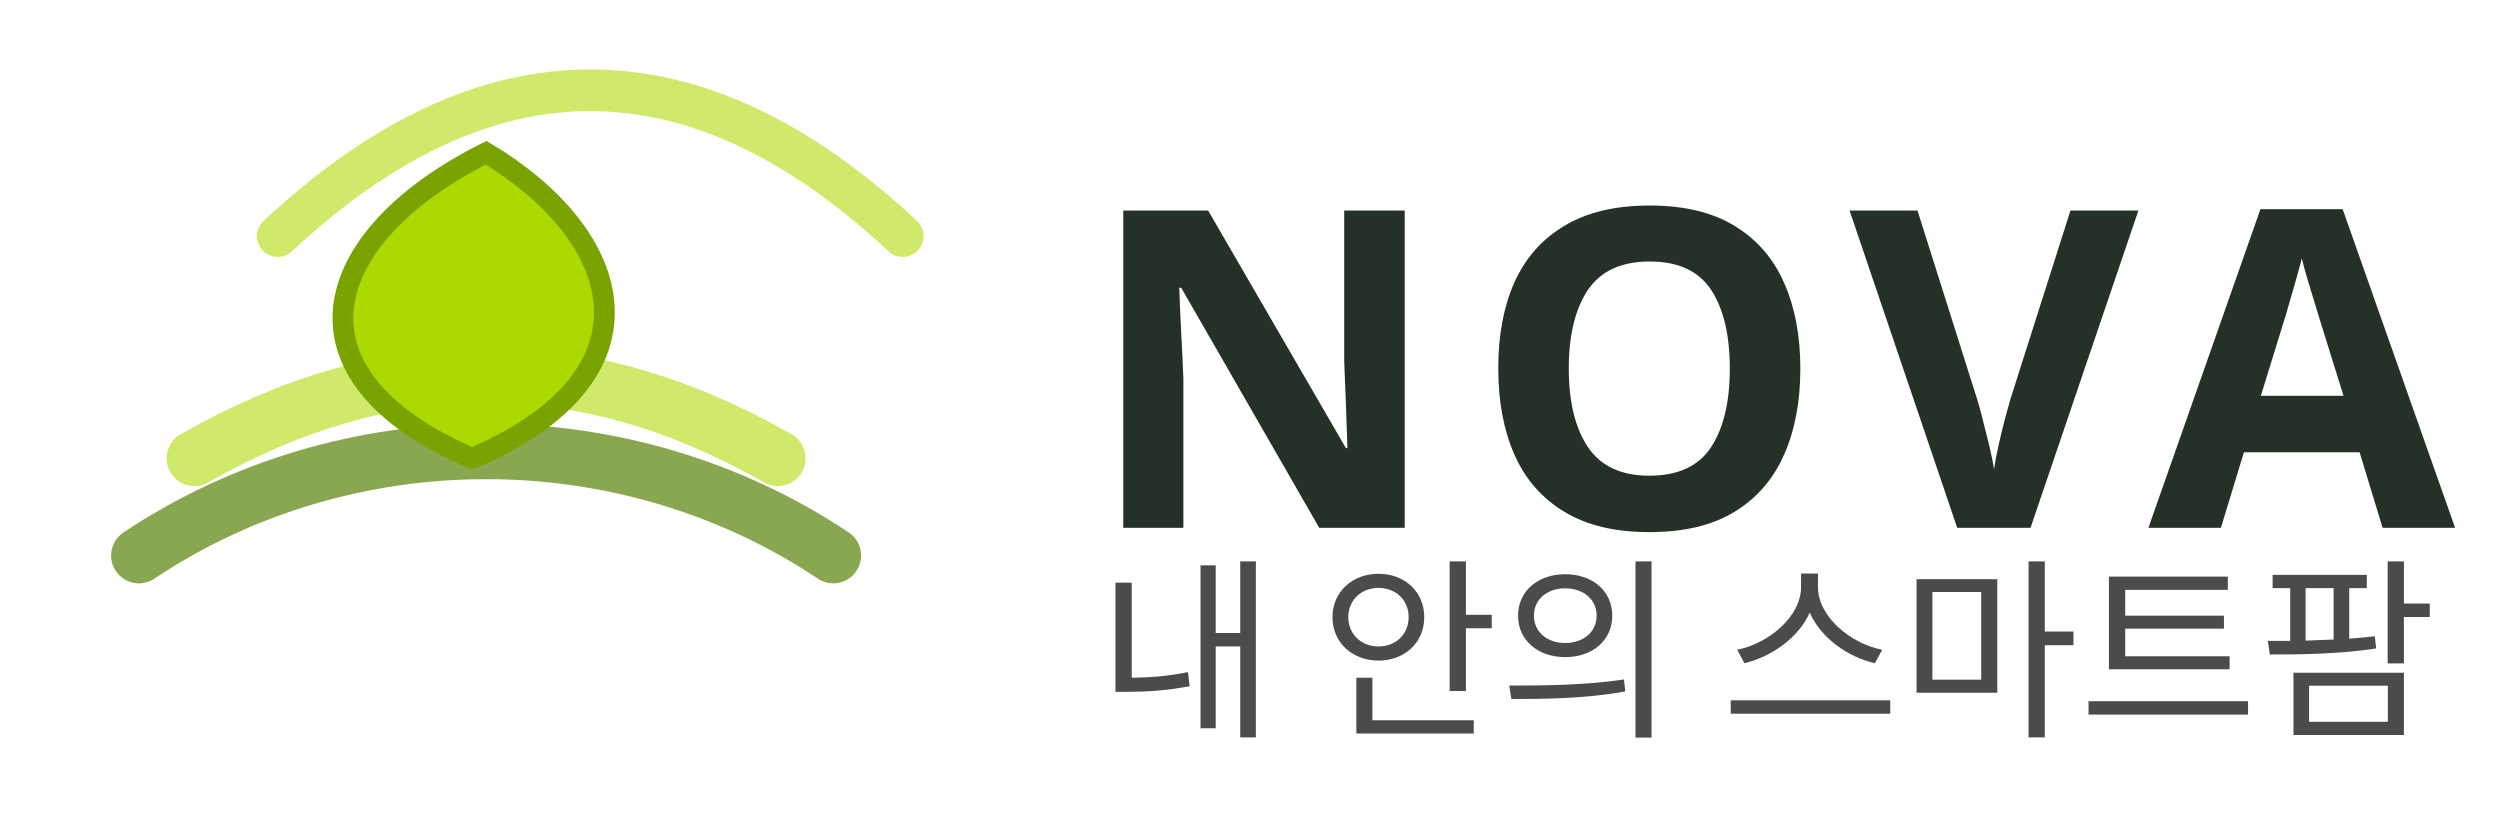
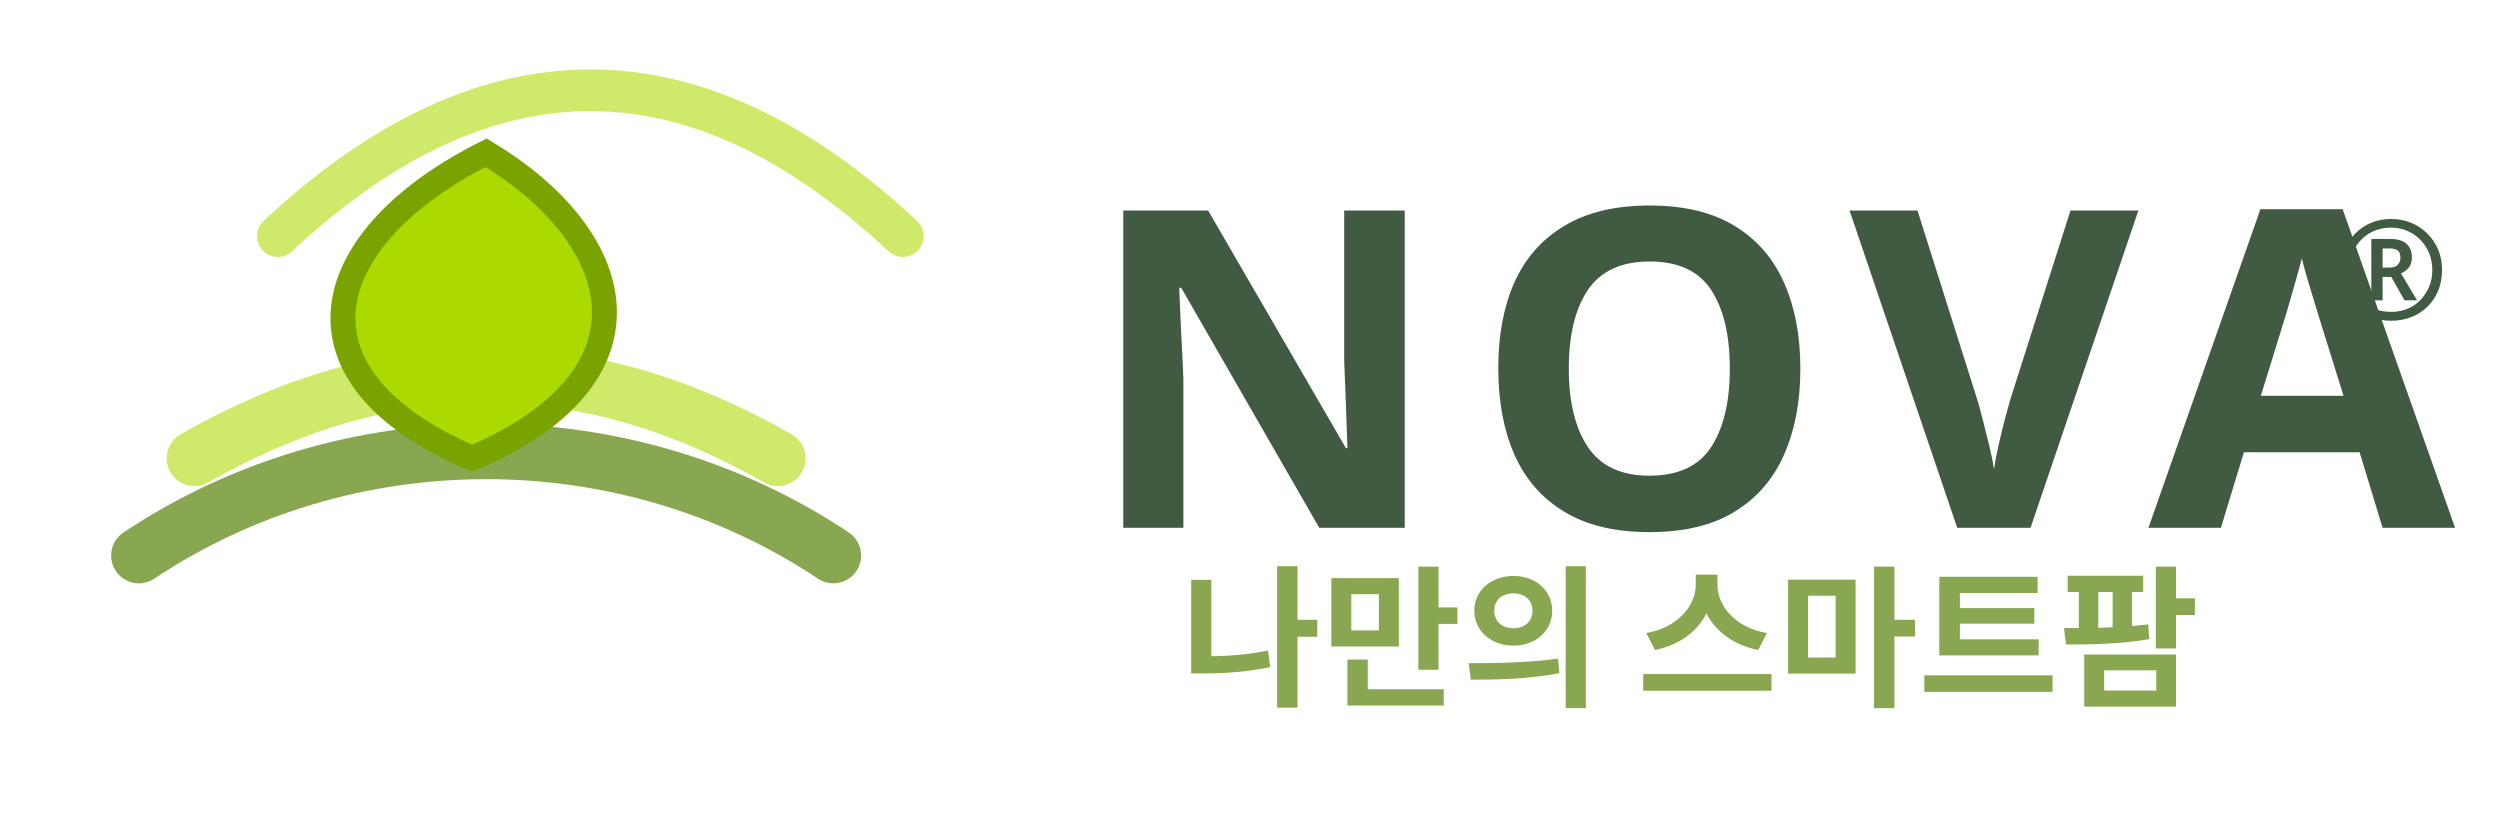
<svg xmlns="http://www.w3.org/2000/svg" width="180" height="60" viewBox="0 0 180 60" fill="none">
  <g transform="translate(0,5)">
    <path d="M10 35 C25 25, 45 25, 60 35" stroke="#88A750" stroke-width="4" stroke-linecap="round" />
    <path d="M14 28 C28 20, 42 20, 56 28" stroke="#CFEA6A" stroke-width="4" stroke-linecap="round" />
-     <path d="M35 6 C45 12, 48 22, 34 28 C20 22, 23 12, 35 6Z" fill="#ACDA00" stroke="#7BA300" stroke-width="1.5" />
+     <path d="M35 6 C45 12, 48 22, 34 28 C20 22, 23 12, 35 6Z" fill="#ACDA00" stroke="#7BA300" stroke-width="1.8" />
    <path d="M20 12 C35 -2, 50 -2, 65 12" stroke="#CFEA6A" stroke-width="3" stroke-linecap="round" />
  </g>
-   <text x="78" y="38" font-family="Nunito, Pretendard, sans-serif" font-size="32" font-weight="700" letter-spacing="2" fill="#253126">
+   <text x="78" y="38" font-family="Nunito, Pretendard, sans-serif" font-size="32" font-weight="700" letter-spacing="2" fill="#415b43ff">
    NOVA
  </text>
-   <text x="79" y="52" font-family="Inter, Pretendard, sans-serif" font-size="14" font-weight="400" fill="#4B4B4B">
-     내 안의 스마트팜
+   <text x="78" y="38" font-family="Nunito, sans-serif" font-size="10" font-weight="700" fill="#415b43ff">
+     <tspan dx="90" dy="-15">®</tspan>
+   </text>
+   <text x="85" y="50" font-family="나눔고딕, sans-serif" font-size="11" font-weight="800" fill="#88A750">
+     나만의 스마트팜
  </text>
</svg>
